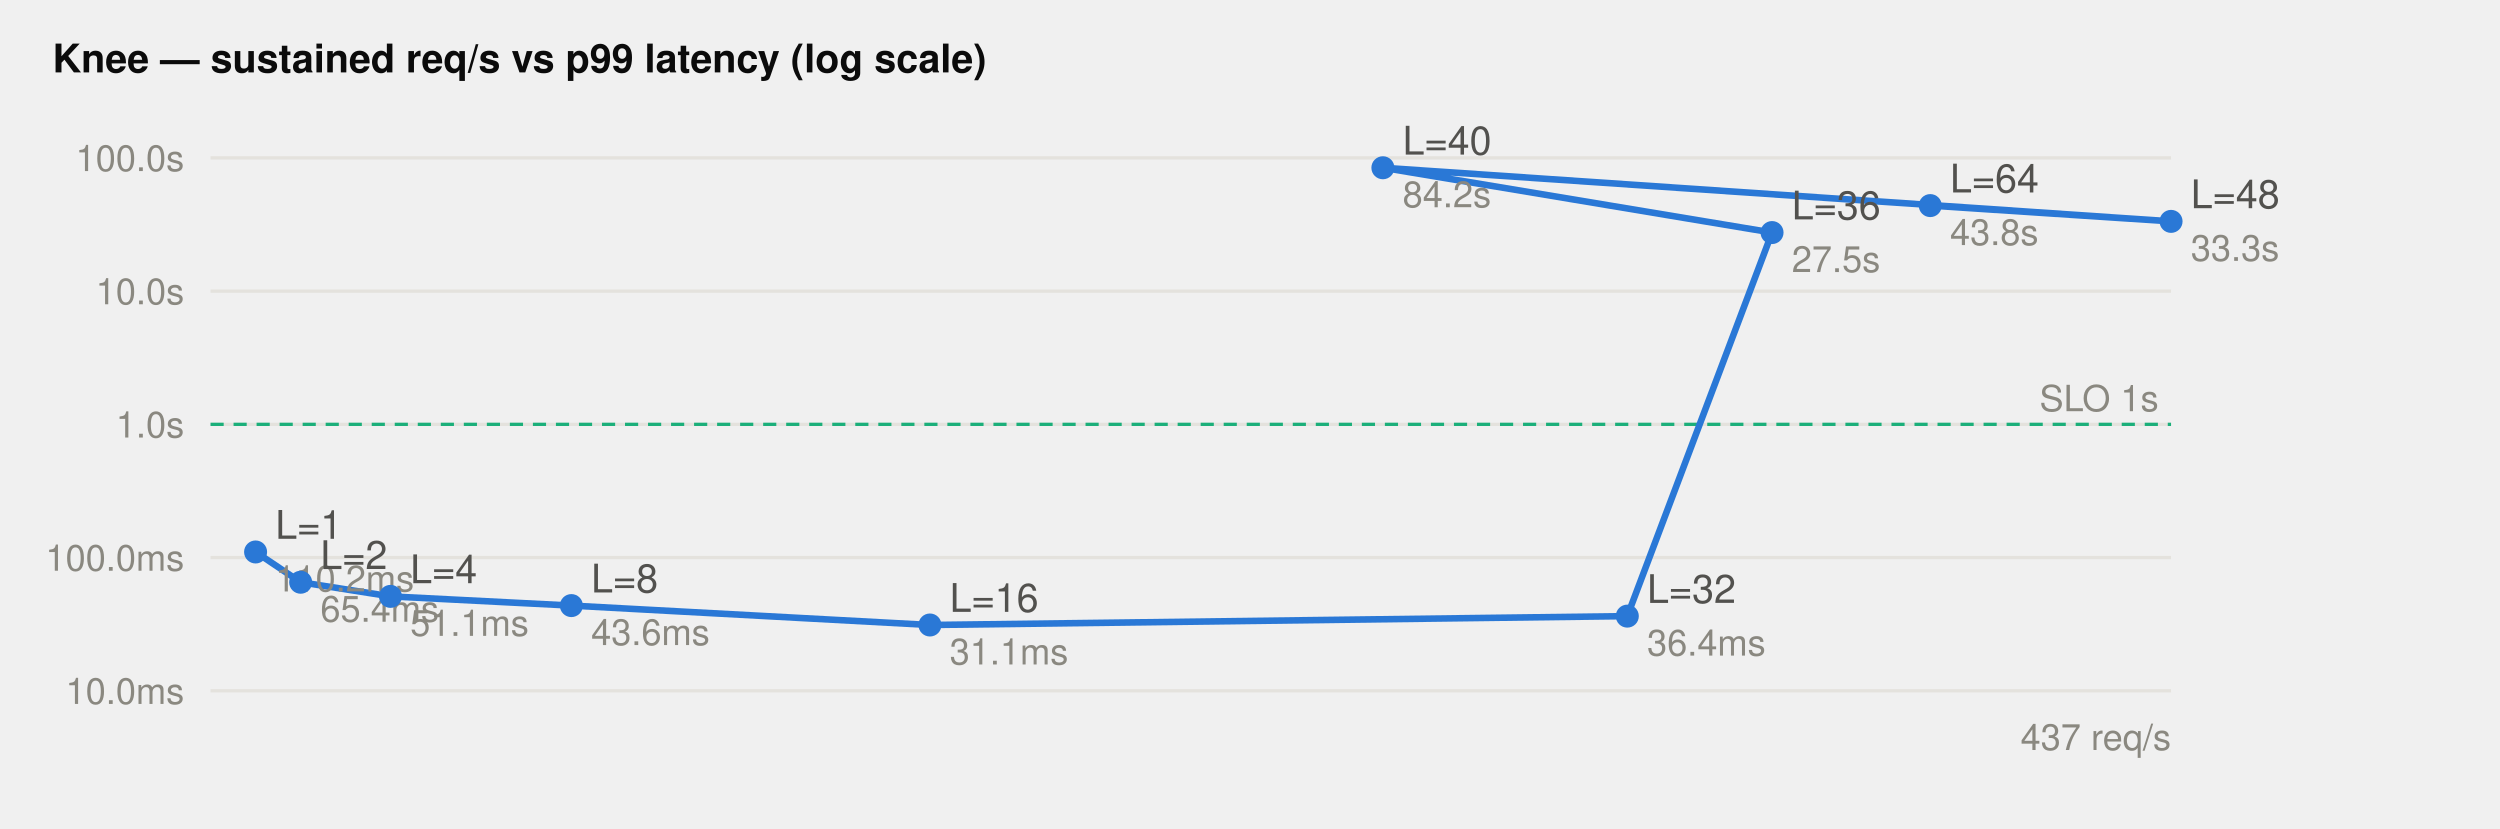
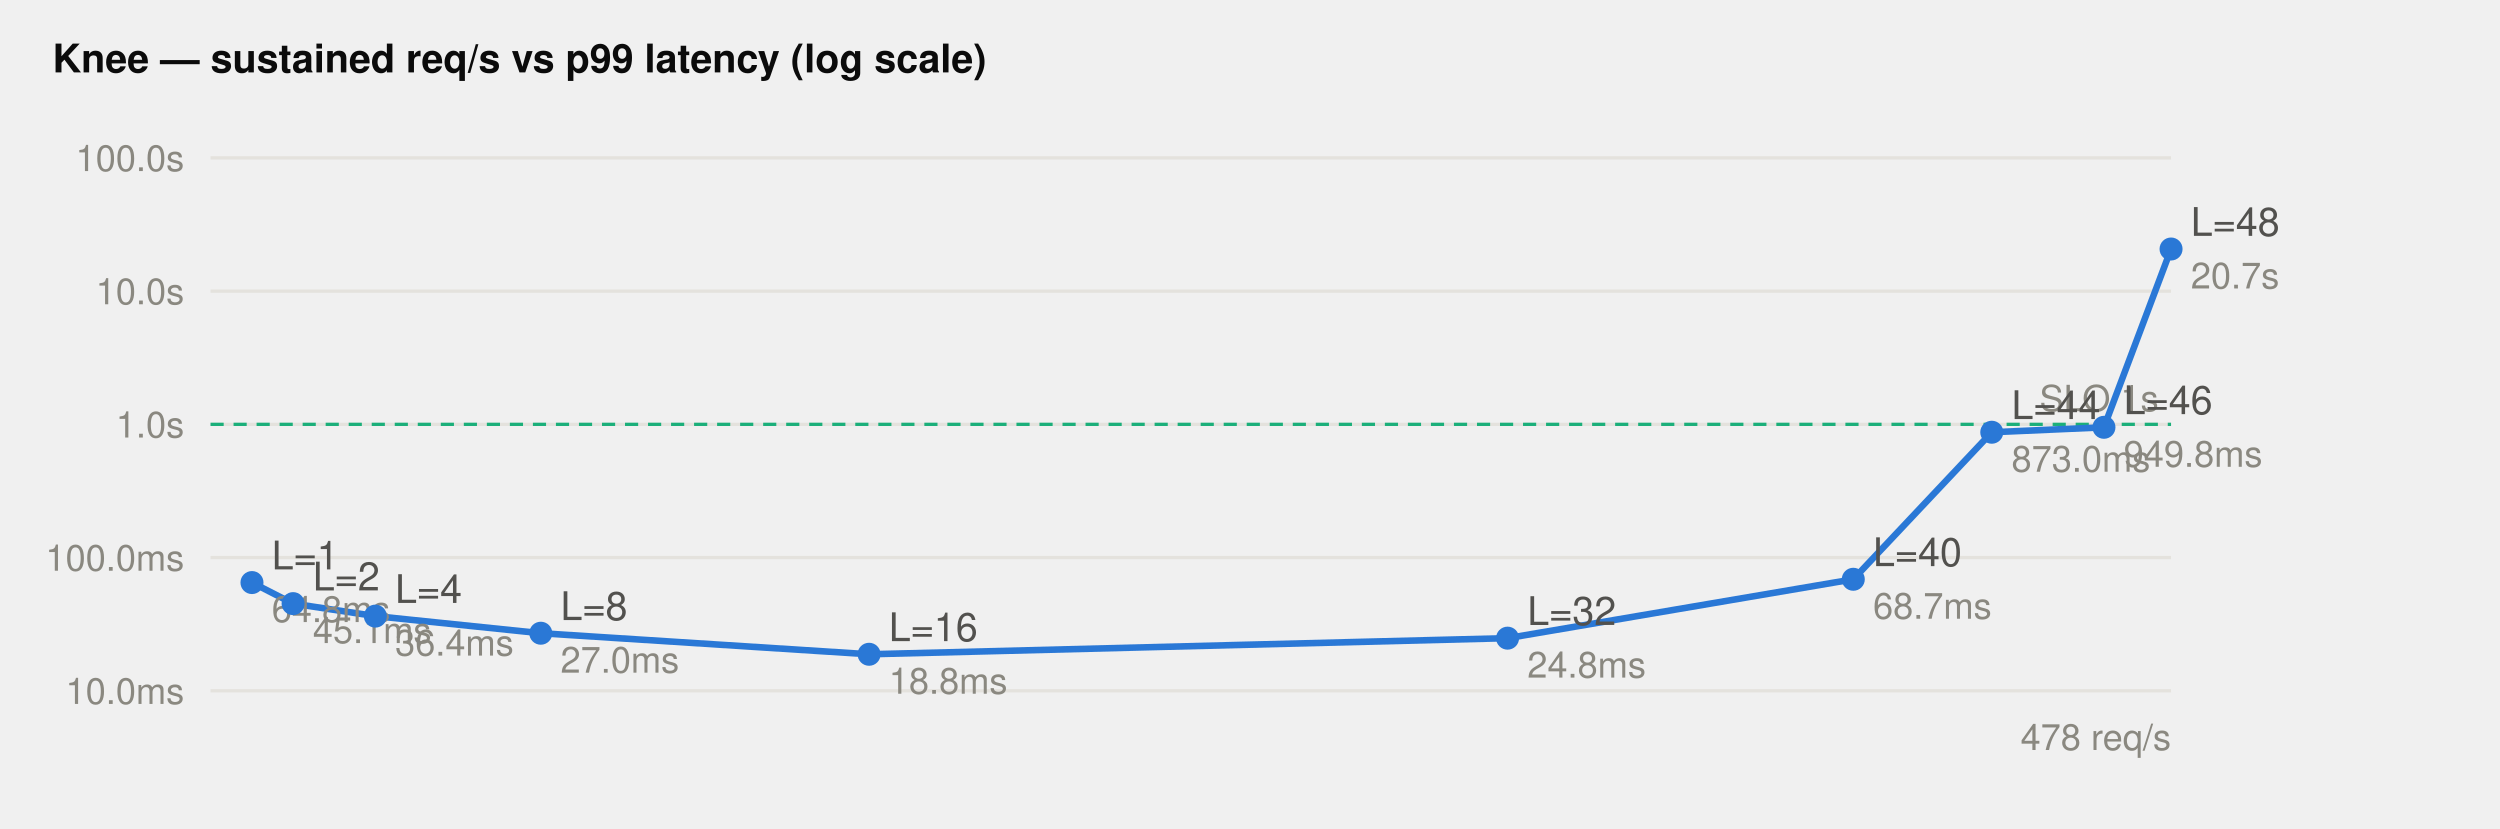
<svg xmlns="http://www.w3.org/2000/svg" viewBox="0 0 760 252" role="img" aria-label="Knee/saturation curve — sustained req/s vs p99 latency">
  <style>
text { fill: #52514e; font: 12px -apple-system, 'Segoe UI', Helvetica, Arial, sans-serif; }
.title { fill: #0b0b0b; font-weight: 600; }
.muted { fill: #8a8880; font-size: 11px; }
.grid { stroke: #e4e2dd; stroke-width: 1; }
.s1 { fill: #2a78d6; } .s1s { stroke: #2a78d6; }
.s2 { fill: #1baf7a; } .s2s { stroke: #1baf7a; }
@media (prefers-color-scheme: dark) {
text { fill: #c3c2b7; }
.title { fill: #ffffff; }
.muted { fill: #8f8e85; }
.grid { stroke: #3a3a38; }
.s1 { fill: #3987e5; } .s1s { stroke: #3987e5; }
.s2 { fill: #199e70; } .s2s { stroke: #199e70; }
}
</style>
  <text x="16" y="22" class="title">Knee — sustained req/s vs p99 latency (log scale)</text>
  <line class="grid" x1="64" y1="210.0" x2="660" y2="210.0" />
  <text class="muted" x="56.0" y="214.0" text-anchor="end">10.0ms</text>
  <line class="grid" x1="64" y1="169.5" x2="660" y2="169.5" />
  <text class="muted" x="56.0" y="173.5" text-anchor="end">100.0ms</text>
  <line class="grid" x1="64" y1="129.0" x2="660" y2="129.0" />
  <text class="muted" x="56.0" y="133.0" text-anchor="end">1.0s</text>
  <line class="grid" x1="64" y1="88.5" x2="660" y2="88.5" />
  <text class="muted" x="56.0" y="92.5" text-anchor="end">10.0s</text>
  <line class="grid" x1="64" y1="48.0" x2="660" y2="48.0" />
  <text class="muted" x="56.0" y="52.0" text-anchor="end">100.0s</text>
  <line class="s2s" x1="64" y1="129.0" x2="660" y2="129.0" stroke-dasharray="4 3" />
  <text class="muted" x="620.0" y="125.0">SLO 1s</text>
-   <text class="muted" x="660" y="228.0" text-anchor="end">437 req/s</text>
-   <polyline class="s1s" fill="none" stroke-width="2" points="77.7,167.8 91.4,177.0 118.7,181.3 173.7,184.1 282.7,190.0 494.7,187.3 538.7,70.7 420.4,51.0 660.0,67.3 586.8,62.5" />
-   <circle class="s1" cx="77.7" cy="167.8" r="3.5" />
-   <text x="83.7" y="163.8">L=1</text>
-   <text class="muted" x="83.7" y="179.8">110.2ms</text>
-   <circle class="s1" cx="91.4" cy="177.0" r="3.5" />
-   <text x="97.4" y="173.0">L=2</text>
-   <text class="muted" x="97.4" y="189.0">65.4ms</text>
-   <circle class="s1" cx="118.7" cy="181.3" r="3.5" />
-   <text x="124.7" y="177.3">L=4</text>
-   <text class="muted" x="124.7" y="193.3">51.1ms</text>
-   <circle class="s1" cx="173.7" cy="184.1" r="3.5" />
-   <text x="179.7" y="180.1">L=8</text>
-   <text class="muted" x="179.7" y="196.1">43.6ms</text>
-   <circle class="s1" cx="282.7" cy="190.0" r="3.5" />
-   <text x="288.7" y="186.0">L=16</text>
-   <text class="muted" x="288.7" y="202.0">31.1ms</text>
-   <circle class="s1" cx="494.7" cy="187.3" r="3.5" />
-   <text x="500.7" y="183.3">L=32</text>
-   <text class="muted" x="500.7" y="199.3">36.4ms</text>
-   <circle class="s1" cx="538.7" cy="70.7" r="3.5" />
-   <text x="544.7" y="66.7">L=36</text>
-   <text class="muted" x="544.7" y="82.7">27.5s</text>
-   <circle class="s1" cx="420.4" cy="51.0" r="3.5" />
-   <text x="426.4" y="47.0">L=40</text>
-   <text class="muted" x="426.4" y="63.0">84.2s</text>
-   <circle class="s1" cx="660.0" cy="67.3" r="3.5" />
-   <text x="666.0" y="63.3">L=48</text>
-   <text class="muted" x="666.0" y="79.3">33.3s</text>
-   <circle class="s1" cx="586.8" cy="62.5" r="3.5" />
-   <text x="592.8" y="58.5">L=64</text>
-   <text class="muted" x="592.8" y="74.5">43.8s</text>
+   <text class="muted" x="660" y="228.0" text-anchor="end">478 req/s</text>
+   <polyline class="s1s" fill="none" stroke-width="2" points="76.6,177.1 89.1,183.5 114.1,187.3 164.4,192.5 264.2,198.9 458.3,194.0 563.4,176.1 605.5,131.4 639.6,129.9 660.0,75.7" />
+   <circle class="s1" cx="76.6" cy="177.1" r="3.5" />
+   <text x="82.6" y="173.1">L=1</text>
+   <text class="muted" x="82.6" y="189.1">64.8ms</text>
+   <circle class="s1" cx="89.1" cy="183.5" r="3.5" />
+   <text x="95.1" y="179.5">L=2</text>
+   <text class="muted" x="95.1" y="195.5">45.1ms</text>
+   <circle class="s1" cx="114.1" cy="187.3" r="3.5" />
+   <text x="120.1" y="183.3">L=4</text>
+   <text class="muted" x="120.1" y="199.3">36.4ms</text>
+   <circle class="s1" cx="164.4" cy="192.5" r="3.5" />
+   <text x="170.4" y="188.5">L=8</text>
+   <text class="muted" x="170.4" y="204.5">27.0ms</text>
+   <circle class="s1" cx="264.2" cy="198.9" r="3.5" />
+   <text x="270.2" y="194.9">L=16</text>
+   <text class="muted" x="270.2" y="210.9">18.8ms</text>
+   <circle class="s1" cx="458.3" cy="194.0" r="3.5" />
+   <text x="464.3" y="190.0">L=32</text>
+   <text class="muted" x="464.3" y="206.0">24.8ms</text>
+   <circle class="s1" cx="563.4" cy="176.1" r="3.5" />
+   <text x="569.4" y="172.1">L=40</text>
+   <text class="muted" x="569.4" y="188.1">68.7ms</text>
+   <circle class="s1" cx="605.5" cy="131.4" r="3.5" />
+   <text x="611.5" y="127.4">L=44</text>
+   <text class="muted" x="611.5" y="143.4">873.0ms</text>
+   <circle class="s1" cx="639.6" cy="129.9" r="3.5" />
+   <text x="645.6" y="125.9">L=46</text>
+   <text class="muted" x="645.6" y="141.9">949.8ms</text>
+   <circle class="s1" cx="660.0" cy="75.7" r="3.5" />
+   <text x="666.0" y="71.7">L=48</text>
+   <text class="muted" x="666.0" y="87.7">20.7s</text>
</svg>
